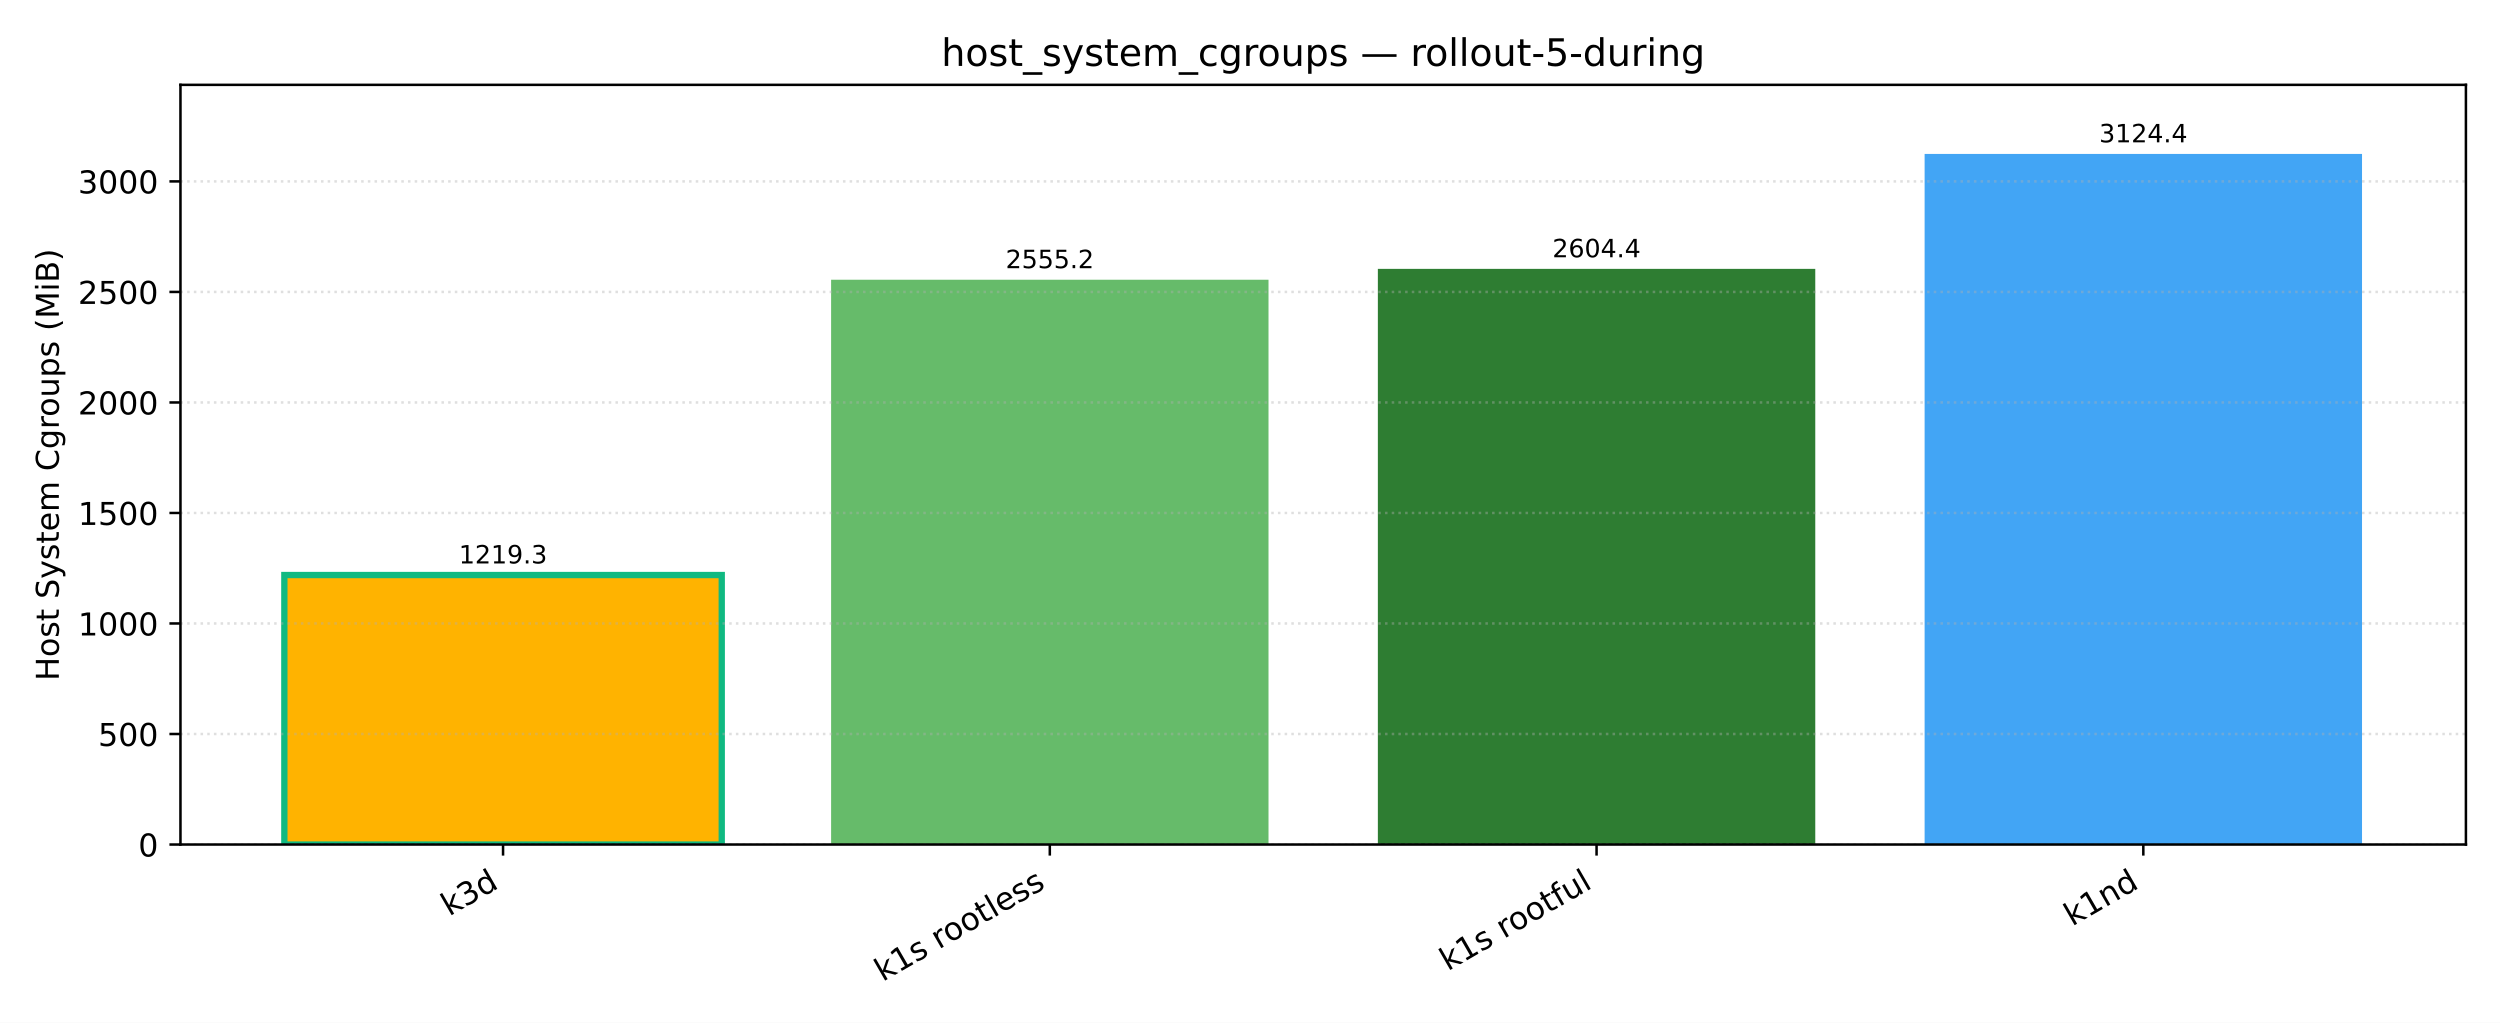
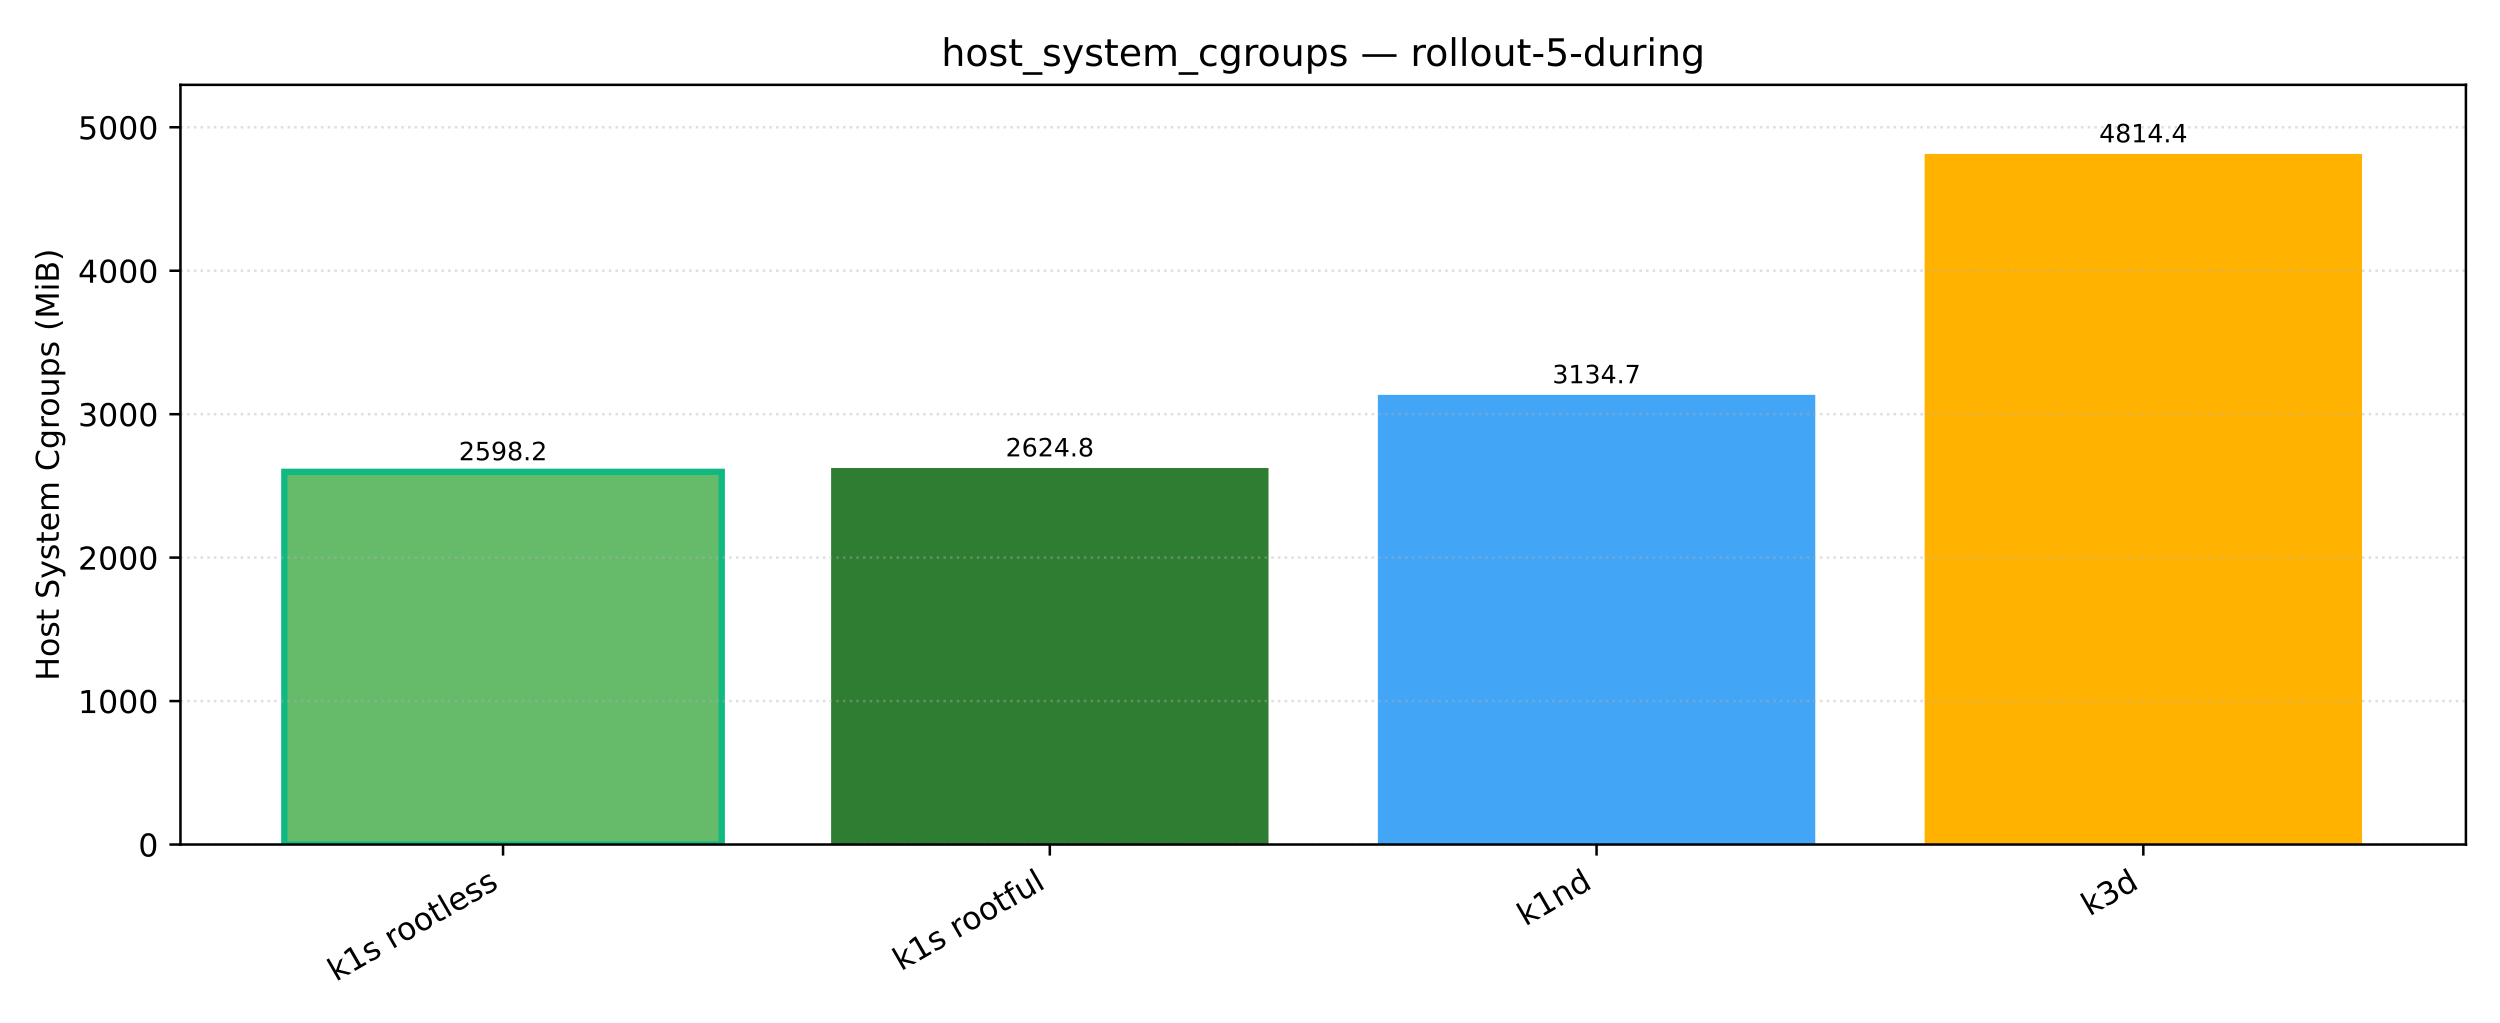
<svg xmlns="http://www.w3.org/2000/svg" xmlns:xlink="http://www.w3.org/1999/xlink" width="792pt" height="324pt" viewBox="0 0 792 324" version="1.1">
  <defs>
    <style type="text/css">*{stroke-linejoin: round; stroke-linecap: butt}</style>
  </defs>
  <g id="figure_1">
    <g id="patch_1">
      <path d="M 0 324  L 792 324  L 792 0  L 0 0  z " style="fill: #ffffff" />
    </g>
    <g id="axes_1">
      <g id="patch_2">
        <path d="M 57.17 267.545  L 781.2 267.545  L 781.2 26.88  L 57.17 26.88  z " style="fill: #ffffff" />
      </g>
      <g id="patch_3">
-         <path d="M 90.08 267.545  L 228.651 267.545  L 228.651 182.166  L 90.08 182.166  z " clip-path="url(#pfeb0525547)" style="fill: #ffb300; stroke: #10b981; stroke-width: 2; stroke-linejoin: miter" />
+         <path d="M 90.08 267.545  L 228.651 267.545  L 228.651 149.472  L 90.08 149.472  z " clip-path="url(#p14ec19c409)" style="fill: #66bb6a; stroke: #10b981; stroke-width: 2; stroke-linejoin: miter" />
      </g>
      <g id="patch_4">
-         <path d="M 263.293 267.545  L 401.864 267.545  L 401.864 88.622  L 263.293 88.622  z " clip-path="url(#pfeb0525547)" style="fill: #66bb6a" />
+         <path d="M 263.293 267.545  L 401.864 267.545  L 401.864 148.261  L 263.293 148.261  z " clip-path="url(#p14ec19c409)" style="fill: #2e7d32" />
      </g>
      <g id="patch_5">
-         <path d="M 436.506 267.545  L 575.077 267.545  L 575.077 85.173  L 436.506 85.173  z " clip-path="url(#pfeb0525547)" style="fill: #2e7d32" />
+         <path d="M 436.506 267.545  L 575.077 267.545  L 575.077 125.089  L 436.506 125.089  z " clip-path="url(#p14ec19c409)" style="fill: #42a5f5" />
      </g>
      <g id="patch_6">
-         <path d="M 609.719 267.545  L 748.29 267.545  L 748.29 48.759  L 609.719 48.759  z " clip-path="url(#pfeb0525547)" style="fill: #42a5f5" />
+         <path d="M 609.719 267.545  L 748.29 267.545  L 748.29 48.759  L 609.719 48.759  z " clip-path="url(#p14ec19c409)" style="fill: #ffb300" />
      </g>
      <g id="matplotlib.axis_1">
        <g id="xtick_1">
          <g id="line2d_1">
            <defs>
-               <path id="m43d8b37d02" d="M 0 0  L 0 3.5  " style="stroke: #000000; stroke-width: 0.8" />
+               <path id="m7457f2941b" d="M 0 0  L 0 3.5  " style="stroke: #000000; stroke-width: 0.8" />
            </defs>
            <g>
-               <use xlink:href="#m43d8b37d02" x="159.366" y="267.545" style="stroke: #000000; stroke-width: 0.8" />
+               <use xlink:href="#m7457f2941b" x="159.366" y="267.545" style="stroke: #000000; stroke-width: 0.8" />
            </g>
          </g>
          <g id="text_1">
-             <g transform="translate(142.303 290.3767) rotate(-30) scale(0.1 -0.1)">
+             <g transform="translate(106.4211 311.0931) rotate(-30) scale(0.1 -0.1)">
              <defs>
                <path id="DejaVuSans-6b" d="M 581 4863  L 1159 4863  L 1159 1991  L 2875 3500  L 3609 3500  L 1753 1863  L 3688 0  L 2938 0  L 1159 1709  L 1159 0  L 581 0  L 581 4863  z " transform="scale(0.015625)" />
-                 <path id="DejaVuSans-33" d="M 2597 2516  Q 3050 2419 3304 2112  Q 3559 1806 3559 1356  Q 3559 666 3084 287  Q 2609 -91 1734 -91  Q 1441 -91 1130 -33  Q 819 25 488 141  L 488 750  Q 750 597 1062 519  Q 1375 441 1716 441  Q 2309 441 2620 675  Q 2931 909 2931 1356  Q 2931 1769 2642 2001  Q 2353 2234 1838 2234  L 1294 2234  L 1294 2753  L 1863 2753  Q 2328 2753 2575 2939  Q 2822 3125 2822 3475  Q 2822 3834 2567 4026  Q 2313 4219 1838 4219  Q 1578 4219 1281 4162  Q 984 4106 628 3988  L 628 4550  Q 988 4650 1302 4700  Q 1616 4750 1894 4750  Q 2613 4750 3031 4423  Q 3450 4097 3450 3541  Q 3450 3153 3228 2886  Q 3006 2619 2597 2516  z " transform="scale(0.015625)" />
-                 <path id="DejaVuSans-64" d="M 2906 2969  L 2906 4863  L 3481 4863  L 3481 0  L 2906 0  L 2906 525  Q 2725 213 2448 61  Q 2172 -91 1784 -91  Q 1150 -91 751 415  Q 353 922 353 1747  Q 353 2572 751 3078  Q 1150 3584 1784 3584  Q 2172 3584 2448 3432  Q 2725 3281 2906 2969  z M 947 1747  Q 947 1113 1208 752  Q 1469 391 1925 391  Q 2381 391 2643 752  Q 2906 1113 2906 1747  Q 2906 2381 2643 2742  Q 2381 3103 1925 3103  Q 1469 3103 1208 2742  Q 947 2381 947 1747  z " transform="scale(0.015625)" />
-               </defs>
-               <use xlink:href="#DejaVuSans-6b" />
-               <use xlink:href="#DejaVuSans-33" transform="translate(57.91016 0)" />
-               <use xlink:href="#DejaVuSans-64" transform="translate(121.5332 0)" />
-             </g>
-           </g>
-         </g>
-         <g id="xtick_2">
-           <g id="line2d_2">
-             <g>
-               <use xlink:href="#m43d8b37d02" x="332.579" y="267.545" style="stroke: #000000; stroke-width: 0.8" />
-             </g>
-           </g>
-           <g id="text_2">
-             <g transform="translate(279.634 311.0931) rotate(-30) scale(0.1 -0.1)">
-               <defs>
                <path id="DejaVuSans-31" d="M 794 531  L 1825 531  L 1825 4091  L 703 3866  L 703 4441  L 1819 4666  L 2450 4666  L 2450 531  L 3481 531  L 3481 0  L 794 0  L 794 531  z " transform="scale(0.015625)" />
                <path id="DejaVuSans-73" d="M 2834 3397  L 2834 2853  Q 2591 2978 2328 3040  Q 2066 3103 1784 3103  Q 1356 3103 1142 2972  Q 928 2841 928 2578  Q 928 2378 1081 2264  Q 1234 2150 1697 2047  L 1894 2003  Q 2506 1872 2764 1633  Q 3022 1394 3022 966  Q 3022 478 2636 193  Q 2250 -91 1575 -91  Q 1294 -91 989 -36  Q 684 19 347 128  L 347 722  Q 666 556 975 473  Q 1284 391 1588 391  Q 1994 391 2212 530  Q 2431 669 2431 922  Q 2431 1156 2273 1281  Q 2116 1406 1581 1522  L 1381 1569  Q 847 1681 609 1914  Q 372 2147 372 2553  Q 372 3047 722 3315  Q 1072 3584 1716 3584  Q 2034 3584 2315 3537  Q 2597 3491 2834 3397  z " transform="scale(0.015625)" />
                <path id="DejaVuSans-20" transform="scale(0.015625)" />
                <path id="DejaVuSans-72" d="M 2631 2963  Q 2534 3019 2420 3045  Q 2306 3072 2169 3072  Q 1681 3072 1420 2755  Q 1159 2438 1159 1844  L 1159 0  L 581 0  L 581 3500  L 1159 3500  L 1159 2956  Q 1341 3275 1631 3429  Q 1922 3584 2338 3584  Q 2397 3584 2469 3576  Q 2541 3569 2628 3553  L 2631 2963  z " transform="scale(0.015625)" />
                <path id="DejaVuSans-6f" d="M 1959 3097  Q 1497 3097 1228 2736  Q 959 2375 959 1747  Q 959 1119 1226 758  Q 1494 397 1959 397  Q 2419 397 2687 759  Q 2956 1122 2956 1747  Q 2956 2369 2687 2733  Q 2419 3097 1959 3097  z M 1959 3584  Q 2709 3584 3137 3096  Q 3566 2609 3566 1747  Q 3566 888 3137 398  Q 2709 -91 1959 -91  Q 1206 -91 779 398  Q 353 888 353 1747  Q 353 2609 779 3096  Q 1206 3584 1959 3584  z " transform="scale(0.015625)" />
                <path id="DejaVuSans-74" d="M 1172 4494  L 1172 3500  L 2356 3500  L 2356 3053  L 1172 3053  L 1172 1153  Q 1172 725 1289 603  Q 1406 481 1766 481  L 2356 481  L 2356 0  L 1766 0  Q 1100 0 847 248  Q 594 497 594 1153  L 594 3053  L 172 3053  L 172 3500  L 594 3500  L 594 4494  L 1172 4494  z " transform="scale(0.015625)" />
                <path id="DejaVuSans-6c" d="M 603 4863  L 1178 4863  L 1178 0  L 603 0  L 603 4863  z " transform="scale(0.015625)" />
                <path id="DejaVuSans-65" d="M 3597 1894  L 3597 1613  L 953 1613  Q 991 1019 1311 708  Q 1631 397 2203 397  Q 2534 397 2845 478  Q 3156 559 3463 722  L 3463 178  Q 3153 47 2828 -22  Q 2503 -91 2169 -91  Q 1331 -91 842 396  Q 353 884 353 1716  Q 353 2575 817 3079  Q 1281 3584 2069 3584  Q 2775 3584 3186 3129  Q 3597 2675 3597 1894  z M 3022 2063  Q 3016 2534 2758 2815  Q 2500 3097 2075 3097  Q 1594 3097 1305 2825  Q 1016 2553 972 2059  L 3022 2063  z " transform="scale(0.015625)" />
              </defs>
              <use xlink:href="#DejaVuSans-6b" />
              <use xlink:href="#DejaVuSans-31" transform="translate(57.91016 0)" />
              <use xlink:href="#DejaVuSans-73" transform="translate(121.5332 0)" />
              <use xlink:href="#DejaVuSans-20" transform="translate(173.6328 0)" />
              <use xlink:href="#DejaVuSans-72" transform="translate(205.4199 0)" />
              <use xlink:href="#DejaVuSans-6f" transform="translate(244.2832 0)" />
              <use xlink:href="#DejaVuSans-6f" transform="translate(305.4648 0)" />
              <use xlink:href="#DejaVuSans-74" transform="translate(366.6465 0)" />
              <use xlink:href="#DejaVuSans-6c" transform="translate(405.8555 0)" />
              <use xlink:href="#DejaVuSans-65" transform="translate(433.6387 0)" />
              <use xlink:href="#DejaVuSans-73" transform="translate(495.1621 0)" />
              <use xlink:href="#DejaVuSans-73" transform="translate(547.2617 0)" />
            </g>
          </g>
        </g>
-         <g id="xtick_3">
-           <g id="line2d_3">
-             <g>
-               <use xlink:href="#m43d8b37d02" x="505.791" y="267.545" style="stroke: #000000; stroke-width: 0.8" />
-             </g>
-           </g>
-           <g id="text_3">
-             <g transform="translate(458.6615 307.7361) rotate(-30) scale(0.1 -0.1)">
+         <g id="xtick_2">
+           <g id="line2d_2">
+             <g>
+               <use xlink:href="#m7457f2941b" x="332.579" y="267.545" style="stroke: #000000; stroke-width: 0.8" />
+             </g>
+           </g>
+           <g id="text_2">
+             <g transform="translate(285.4486 307.7361) rotate(-30) scale(0.1 -0.1)">
              <defs>
                <path id="DejaVuSans-66" d="M 2375 4863  L 2375 4384  L 1825 4384  Q 1516 4384 1395 4259  Q 1275 4134 1275 3809  L 1275 3500  L 2222 3500  L 2222 3053  L 1275 3053  L 1275 0  L 697 0  L 697 3053  L 147 3053  L 147 3500  L 697 3500  L 697 3744  Q 697 4328 969 4595  Q 1241 4863 1831 4863  L 2375 4863  z " transform="scale(0.015625)" />
                <path id="DejaVuSans-75" d="M 544 1381  L 544 3500  L 1119 3500  L 1119 1403  Q 1119 906 1312 657  Q 1506 409 1894 409  Q 2359 409 2629 706  Q 2900 1003 2900 1516  L 2900 3500  L 3475 3500  L 3475 0  L 2900 0  L 2900 538  Q 2691 219 2414 64  Q 2138 -91 1772 -91  Q 1169 -91 856 284  Q 544 659 544 1381  z M 1991 3584  L 1991 3584  z " transform="scale(0.015625)" />
              </defs>
              <use xlink:href="#DejaVuSans-6b" />
              <use xlink:href="#DejaVuSans-31" transform="translate(57.91016 0)" />
              <use xlink:href="#DejaVuSans-73" transform="translate(121.5332 0)" />
              <use xlink:href="#DejaVuSans-20" transform="translate(173.6328 0)" />
              <use xlink:href="#DejaVuSans-72" transform="translate(205.4199 0)" />
              <use xlink:href="#DejaVuSans-6f" transform="translate(244.2832 0)" />
              <use xlink:href="#DejaVuSans-6f" transform="translate(305.4648 0)" />
              <use xlink:href="#DejaVuSans-74" transform="translate(366.6465 0)" />
              <use xlink:href="#DejaVuSans-66" transform="translate(405.8555 0)" />
              <use xlink:href="#DejaVuSans-75" transform="translate(441.0605 0)" />
              <use xlink:href="#DejaVuSans-6c" transform="translate(504.4395 0)" />
            </g>
          </g>
        </g>
-         <g id="xtick_4">
-           <g id="line2d_4">
-             <g>
-               <use xlink:href="#m43d8b37d02" x="679.004" y="267.545" style="stroke: #000000; stroke-width: 0.8" />
-             </g>
-           </g>
-           <g id="text_4">
-             <g transform="translate(656.4533 293.5454) rotate(-30) scale(0.1 -0.1)">
+         <g id="xtick_3">
+           <g id="line2d_3">
+             <g>
+               <use xlink:href="#m7457f2941b" x="505.791" y="267.545" style="stroke: #000000; stroke-width: 0.8" />
+             </g>
+           </g>
+           <g id="text_3">
+             <g transform="translate(483.2404 293.5454) rotate(-30) scale(0.1 -0.1)">
              <defs>
                <path id="DejaVuSans-6e" d="M 3513 2113  L 3513 0  L 2938 0  L 2938 2094  Q 2938 2591 2744 2837  Q 2550 3084 2163 3084  Q 1697 3084 1428 2787  Q 1159 2491 1159 1978  L 1159 0  L 581 0  L 581 3500  L 1159 3500  L 1159 2956  Q 1366 3272 1645 3428  Q 1925 3584 2291 3584  Q 2894 3584 3203 3211  Q 3513 2838 3513 2113  z " transform="scale(0.015625)" />
+                 <path id="DejaVuSans-64" d="M 2906 2969  L 2906 4863  L 3481 4863  L 3481 0  L 2906 0  L 2906 525  Q 2725 213 2448 61  Q 2172 -91 1784 -91  Q 1150 -91 751 415  Q 353 922 353 1747  Q 353 2572 751 3078  Q 1150 3584 1784 3584  Q 2172 3584 2448 3432  Q 2725 3281 2906 2969  z M 947 1747  Q 947 1113 1208 752  Q 1469 391 1925 391  Q 2381 391 2643 752  Q 2906 1113 2906 1747  Q 2906 2381 2643 2742  Q 2381 3103 1925 3103  Q 1469 3103 1208 2742  Q 947 2381 947 1747  z " transform="scale(0.015625)" />
              </defs>
              <use xlink:href="#DejaVuSans-6b" />
              <use xlink:href="#DejaVuSans-31" transform="translate(57.91016 0)" />
              <use xlink:href="#DejaVuSans-6e" transform="translate(121.5332 0)" />
              <use xlink:href="#DejaVuSans-64" transform="translate(184.9121 0)" />
            </g>
          </g>
        </g>
+         <g id="xtick_4">
+           <g id="line2d_4">
+             <g>
+               <use xlink:href="#m7457f2941b" x="679.004" y="267.545" style="stroke: #000000; stroke-width: 0.8" />
+             </g>
+           </g>
+           <g id="text_4">
+             <g transform="translate(661.9417 290.3767) rotate(-30) scale(0.1 -0.1)">
+               <defs>
+                 <path id="DejaVuSans-33" d="M 2597 2516  Q 3050 2419 3304 2112  Q 3559 1806 3559 1356  Q 3559 666 3084 287  Q 2609 -91 1734 -91  Q 1441 -91 1130 -33  Q 819 25 488 141  L 488 750  Q 750 597 1062 519  Q 1375 441 1716 441  Q 2309 441 2620 675  Q 2931 909 2931 1356  Q 2931 1769 2642 2001  Q 2353 2234 1838 2234  L 1294 2234  L 1294 2753  L 1863 2753  Q 2328 2753 2575 2939  Q 2822 3125 2822 3475  Q 2822 3834 2567 4026  Q 2313 4219 1838 4219  Q 1578 4219 1281 4162  Q 984 4106 628 3988  L 628 4550  Q 988 4650 1302 4700  Q 1616 4750 1894 4750  Q 2613 4750 3031 4423  Q 3450 4097 3450 3541  Q 3450 3153 3228 2886  Q 3006 2619 2597 2516  z " transform="scale(0.015625)" />
+               </defs>
+               <use xlink:href="#DejaVuSans-6b" />
+               <use xlink:href="#DejaVuSans-33" transform="translate(57.91016 0)" />
+               <use xlink:href="#DejaVuSans-64" transform="translate(121.5332 0)" />
+             </g>
+           </g>
+         </g>
      </g>
      <g id="matplotlib.axis_2">
        <g id="ytick_1">
          <g id="line2d_5">
-             <path d="M 57.17 267.545  L 781.2 267.545  " clip-path="url(#pfeb0525547)" style="fill: none; stroke-dasharray: 0.8,1.32; stroke-dashoffset: 0; stroke: #b0b0b0; stroke-opacity: 0.4; stroke-width: 0.8" />
+             <path d="M 57.17 267.545  L 781.2 267.545  " clip-path="url(#p14ec19c409)" style="fill: none; stroke-dasharray: 0.8,1.32; stroke-dashoffset: 0; stroke: #b0b0b0; stroke-opacity: 0.4; stroke-width: 0.8" />
          </g>
          <g id="line2d_6">
            <defs>
-               <path id="m1bf5236df6" d="M 0 0  L -3.5 0  " style="stroke: #000000; stroke-width: 0.8" />
+               <path id="me8dd7cc684" d="M 0 0  L -3.5 0  " style="stroke: #000000; stroke-width: 0.8" />
            </defs>
            <g>
-               <use xlink:href="#m1bf5236df6" x="57.17" y="267.545" style="stroke: #000000; stroke-width: 0.8" />
+               <use xlink:href="#me8dd7cc684" x="57.17" y="267.545" style="stroke: #000000; stroke-width: 0.8" />
            </g>
          </g>
          <g id="text_5">
            <g transform="translate(43.8075 271.3447) scale(0.1 -0.1)">
              <defs>
                <path id="DejaVuSans-30" d="M 2034 4250  Q 1547 4250 1301 3770  Q 1056 3291 1056 2328  Q 1056 1369 1301 889  Q 1547 409 2034 409  Q 2525 409 2770 889  Q 3016 1369 3016 2328  Q 3016 3291 2770 3770  Q 2525 4250 2034 4250  z M 2034 4750  Q 2819 4750 3233 4129  Q 3647 3509 3647 2328  Q 3647 1150 3233 529  Q 2819 -91 2034 -91  Q 1250 -91 836 529  Q 422 1150 422 2328  Q 422 3509 836 4129  Q 1250 4750 2034 4750  z " transform="scale(0.015625)" />
              </defs>
              <use xlink:href="#DejaVuSans-30" />
            </g>
          </g>
        </g>
        <g id="ytick_2">
          <g id="line2d_7">
-             <path d="M 57.17 232.533  L 781.2 232.533  " clip-path="url(#pfeb0525547)" style="fill: none; stroke-dasharray: 0.8,1.32; stroke-dashoffset: 0; stroke: #b0b0b0; stroke-opacity: 0.4; stroke-width: 0.8" />
+             <path d="M 57.17 222.101  L 781.2 222.101  " clip-path="url(#p14ec19c409)" style="fill: none; stroke-dasharray: 0.8,1.32; stroke-dashoffset: 0; stroke: #b0b0b0; stroke-opacity: 0.4; stroke-width: 0.8" />
          </g>
          <g id="line2d_8">
            <g>
-               <use xlink:href="#m1bf5236df6" x="57.17" y="232.533" style="stroke: #000000; stroke-width: 0.8" />
+               <use xlink:href="#me8dd7cc684" x="57.17" y="222.101" style="stroke: #000000; stroke-width: 0.8" />
            </g>
          </g>
          <g id="text_6">
-             <g transform="translate(31.0825 236.3325) scale(0.1 -0.1)">
-               <defs>
-                 <path id="DejaVuSans-35" d="M 691 4666  L 3169 4666  L 3169 4134  L 1269 4134  L 1269 2991  Q 1406 3038 1543 3061  Q 1681 3084 1819 3084  Q 2600 3084 3056 2656  Q 3513 2228 3513 1497  Q 3513 744 3044 326  Q 2575 -91 1722 -91  Q 1428 -91 1123 -41  Q 819 9 494 109  L 494 744  Q 775 591 1075 516  Q 1375 441 1709 441  Q 2250 441 2565 725  Q 2881 1009 2881 1497  Q 2881 1984 2565 2268  Q 2250 2553 1709 2553  Q 1456 2553 1204 2497  Q 953 2441 691 2322  L 691 4666  z " transform="scale(0.015625)" />
-               </defs>
-               <use xlink:href="#DejaVuSans-35" />
-               <use xlink:href="#DejaVuSans-30" transform="translate(63.62305 0)" />
-               <use xlink:href="#DejaVuSans-30" transform="translate(127.2461 0)" />
-             </g>
-           </g>
-         </g>
-         <g id="ytick_3">
-           <g id="line2d_9">
-             <path d="M 57.17 197.521  L 781.2 197.521  " clip-path="url(#pfeb0525547)" style="fill: none; stroke-dasharray: 0.8,1.32; stroke-dashoffset: 0; stroke: #b0b0b0; stroke-opacity: 0.4; stroke-width: 0.8" />
-           </g>
-           <g id="line2d_10">
-             <g>
-               <use xlink:href="#m1bf5236df6" x="57.17" y="197.521" style="stroke: #000000; stroke-width: 0.8" />
-             </g>
-           </g>
-           <g id="text_7">
-             <g transform="translate(24.72 201.3204) scale(0.1 -0.1)">
+             <g transform="translate(24.72 225.9) scale(0.1 -0.1)">
              <use xlink:href="#DejaVuSans-31" />
              <use xlink:href="#DejaVuSans-30" transform="translate(63.62305 0)" />
              <use xlink:href="#DejaVuSans-30" transform="translate(127.2461 0)" />
              <use xlink:href="#DejaVuSans-30" transform="translate(190.8691 0)" />
            </g>
          </g>
        </g>
-         <g id="ytick_4">
-           <g id="line2d_11">
-             <path d="M 57.17 162.509  L 781.2 162.509  " clip-path="url(#pfeb0525547)" style="fill: none; stroke-dasharray: 0.8,1.32; stroke-dashoffset: 0; stroke: #b0b0b0; stroke-opacity: 0.4; stroke-width: 0.8" />
-           </g>
-           <g id="line2d_12">
-             <g>
-               <use xlink:href="#m1bf5236df6" x="57.17" y="162.509" style="stroke: #000000; stroke-width: 0.8" />
-             </g>
-           </g>
-           <g id="text_8">
-             <g transform="translate(24.72 166.3082) scale(0.1 -0.1)">
-               <use xlink:href="#DejaVuSans-31" />
-               <use xlink:href="#DejaVuSans-35" transform="translate(63.62305 0)" />
-               <use xlink:href="#DejaVuSans-30" transform="translate(127.2461 0)" />
-               <use xlink:href="#DejaVuSans-30" transform="translate(190.8691 0)" />
-             </g>
-           </g>
-         </g>
-         <g id="ytick_5">
-           <g id="line2d_13">
-             <path d="M 57.17 127.497  L 781.2 127.497  " clip-path="url(#pfeb0525547)" style="fill: none; stroke-dasharray: 0.8,1.32; stroke-dashoffset: 0; stroke: #b0b0b0; stroke-opacity: 0.4; stroke-width: 0.8" />
-           </g>
-           <g id="line2d_14">
-             <g>
-               <use xlink:href="#m1bf5236df6" x="57.17" y="127.497" style="stroke: #000000; stroke-width: 0.8" />
-             </g>
-           </g>
-           <g id="text_9">
-             <g transform="translate(24.72 131.2961) scale(0.1 -0.1)">
+         <g id="ytick_3">
+           <g id="line2d_9">
+             <path d="M 57.17 176.656  L 781.2 176.656  " clip-path="url(#p14ec19c409)" style="fill: none; stroke-dasharray: 0.8,1.32; stroke-dashoffset: 0; stroke: #b0b0b0; stroke-opacity: 0.4; stroke-width: 0.8" />
+           </g>
+           <g id="line2d_10">
+             <g>
+               <use xlink:href="#me8dd7cc684" x="57.17" y="176.656" style="stroke: #000000; stroke-width: 0.8" />
+             </g>
+           </g>
+           <g id="text_7">
+             <g transform="translate(24.72 180.4553) scale(0.1 -0.1)">
              <defs>
                <path id="DejaVuSans-32" d="M 1228 531  L 3431 531  L 3431 0  L 469 0  L 469 531  Q 828 903 1448 1529  Q 2069 2156 2228 2338  Q 2531 2678 2651 2914  Q 2772 3150 2772 3378  Q 2772 3750 2511 3984  Q 2250 4219 1831 4219  Q 1534 4219 1204 4116  Q 875 4013 500 3803  L 500 4441  Q 881 4594 1212 4672  Q 1544 4750 1819 4750  Q 2544 4750 2975 4387  Q 3406 4025 3406 3419  Q 3406 3131 3298 2873  Q 3191 2616 2906 2266  Q 2828 2175 2409 1742  Q 1991 1309 1228 531  z " transform="scale(0.015625)" />
              </defs>
              <use xlink:href="#DejaVuSans-32" />
              <use xlink:href="#DejaVuSans-30" transform="translate(63.62305 0)" />
              <use xlink:href="#DejaVuSans-30" transform="translate(127.2461 0)" />
              <use xlink:href="#DejaVuSans-30" transform="translate(190.8691 0)" />
            </g>
          </g>
        </g>
-         <g id="ytick_6">
-           <g id="line2d_15">
-             <path d="M 57.17 92.485  L 781.2 92.485  " clip-path="url(#pfeb0525547)" style="fill: none; stroke-dasharray: 0.8,1.32; stroke-dashoffset: 0; stroke: #b0b0b0; stroke-opacity: 0.4; stroke-width: 0.8" />
-           </g>
-           <g id="line2d_16">
-             <g>
-               <use xlink:href="#m1bf5236df6" x="57.17" y="92.485" style="stroke: #000000; stroke-width: 0.8" />
-             </g>
-           </g>
-           <g id="text_10">
-             <g transform="translate(24.72 96.28396) scale(0.1 -0.1)">
-               <use xlink:href="#DejaVuSans-32" />
-               <use xlink:href="#DejaVuSans-35" transform="translate(63.62305 0)" />
-               <use xlink:href="#DejaVuSans-30" transform="translate(127.2461 0)" />
-               <use xlink:href="#DejaVuSans-30" transform="translate(190.8691 0)" />
-             </g>
-           </g>
-         </g>
-         <g id="ytick_7">
-           <g id="line2d_17">
-             <path d="M 57.17 57.473  L 781.2 57.473  " clip-path="url(#pfeb0525547)" style="fill: none; stroke-dasharray: 0.8,1.32; stroke-dashoffset: 0; stroke: #b0b0b0; stroke-opacity: 0.4; stroke-width: 0.8" />
-           </g>
-           <g id="line2d_18">
-             <g>
-               <use xlink:href="#m1bf5236df6" x="57.17" y="57.473" style="stroke: #000000; stroke-width: 0.8" />
-             </g>
-           </g>
-           <g id="text_11">
-             <g transform="translate(24.72 61.27182) scale(0.1 -0.1)">
+         <g id="ytick_4">
+           <g id="line2d_11">
+             <path d="M 57.17 131.211  L 781.2 131.211  " clip-path="url(#p14ec19c409)" style="fill: none; stroke-dasharray: 0.8,1.32; stroke-dashoffset: 0; stroke: #b0b0b0; stroke-opacity: 0.4; stroke-width: 0.8" />
+           </g>
+           <g id="line2d_12">
+             <g>
+               <use xlink:href="#me8dd7cc684" x="57.17" y="131.211" style="stroke: #000000; stroke-width: 0.8" />
+             </g>
+           </g>
+           <g id="text_8">
+             <g transform="translate(24.72 135.0107) scale(0.1 -0.1)">
              <use xlink:href="#DejaVuSans-33" />
              <use xlink:href="#DejaVuSans-30" transform="translate(63.62305 0)" />
              <use xlink:href="#DejaVuSans-30" transform="translate(127.2461 0)" />
              <use xlink:href="#DejaVuSans-30" transform="translate(190.8691 0)" />
            </g>
          </g>
        </g>
-         <g id="text_12">
+         <g id="ytick_5">
+           <g id="line2d_13">
+             <path d="M 57.17 85.767  L 781.2 85.767  " clip-path="url(#p14ec19c409)" style="fill: none; stroke-dasharray: 0.8,1.32; stroke-dashoffset: 0; stroke: #b0b0b0; stroke-opacity: 0.4; stroke-width: 0.8" />
+           </g>
+           <g id="line2d_14">
+             <g>
+               <use xlink:href="#me8dd7cc684" x="57.17" y="85.767" style="stroke: #000000; stroke-width: 0.8" />
+             </g>
+           </g>
+           <g id="text_9">
+             <g transform="translate(24.72 89.56601) scale(0.1 -0.1)">
+               <defs>
+                 <path id="DejaVuSans-34" d="M 2419 4116  L 825 1625  L 2419 1625  L 2419 4116  z M 2253 4666  L 3047 4666  L 3047 1625  L 3713 1625  L 3713 1100  L 3047 1100  L 3047 0  L 2419 0  L 2419 1100  L 313 1100  L 313 1709  L 2253 4666  z " transform="scale(0.015625)" />
+               </defs>
+               <use xlink:href="#DejaVuSans-34" />
+               <use xlink:href="#DejaVuSans-30" transform="translate(63.62305 0)" />
+               <use xlink:href="#DejaVuSans-30" transform="translate(127.2461 0)" />
+               <use xlink:href="#DejaVuSans-30" transform="translate(190.8691 0)" />
+             </g>
+           </g>
+         </g>
+         <g id="ytick_6">
+           <g id="line2d_15">
+             <path d="M 57.17 40.322  L 781.2 40.322  " clip-path="url(#p14ec19c409)" style="fill: none; stroke-dasharray: 0.8,1.32; stroke-dashoffset: 0; stroke: #b0b0b0; stroke-opacity: 0.4; stroke-width: 0.8" />
+           </g>
+           <g id="line2d_16">
+             <g>
+               <use xlink:href="#me8dd7cc684" x="57.17" y="40.322" style="stroke: #000000; stroke-width: 0.8" />
+             </g>
+           </g>
+           <g id="text_10">
+             <g transform="translate(24.72 44.12134) scale(0.1 -0.1)">
+               <defs>
+                 <path id="DejaVuSans-35" d="M 691 4666  L 3169 4666  L 3169 4134  L 1269 4134  L 1269 2991  Q 1406 3038 1543 3061  Q 1681 3084 1819 3084  Q 2600 3084 3056 2656  Q 3513 2228 3513 1497  Q 3513 744 3044 326  Q 2575 -91 1722 -91  Q 1428 -91 1123 -41  Q 819 9 494 109  L 494 744  Q 775 591 1075 516  Q 1375 441 1709 441  Q 2250 441 2565 725  Q 2881 1009 2881 1497  Q 2881 1984 2565 2268  Q 2250 2553 1709 2553  Q 1456 2553 1204 2497  Q 953 2441 691 2322  L 691 4666  z " transform="scale(0.015625)" />
+               </defs>
+               <use xlink:href="#DejaVuSans-35" />
+               <use xlink:href="#DejaVuSans-30" transform="translate(63.62305 0)" />
+               <use xlink:href="#DejaVuSans-30" transform="translate(127.2461 0)" />
+               <use xlink:href="#DejaVuSans-30" transform="translate(190.8691 0)" />
+             </g>
+           </g>
+         </g>
+         <g id="text_11">
          <g transform="translate(18.64031 215.6604) rotate(-90) scale(0.1 -0.1)">
            <defs>
              <path id="DejaVuSans-48" d="M 628 4666  L 1259 4666  L 1259 2753  L 3553 2753  L 3553 4666  L 4184 4666  L 4184 0  L 3553 0  L 3553 2222  L 1259 2222  L 1259 0  L 628 0  L 628 4666  z " transform="scale(0.015625)" />
              <path id="DejaVuSans-53" d="M 3425 4513  L 3425 3897  Q 3066 4069 2747 4153  Q 2428 4238 2131 4238  Q 1616 4238 1336 4038  Q 1056 3838 1056 3469  Q 1056 3159 1242 3001  Q 1428 2844 1947 2747  L 2328 2669  Q 3034 2534 3370 2195  Q 3706 1856 3706 1288  Q 3706 609 3251 259  Q 2797 -91 1919 -91  Q 1588 -91 1214 -16  Q 841 59 441 206  L 441 856  Q 825 641 1194 531  Q 1563 422 1919 422  Q 2459 422 2753 634  Q 3047 847 3047 1241  Q 3047 1584 2836 1778  Q 2625 1972 2144 2069  L 1759 2144  Q 1053 2284 737 2584  Q 422 2884 422 3419  Q 422 4038 858 4394  Q 1294 4750 2059 4750  Q 2388 4750 2728 4690  Q 3069 4631 3425 4513  z " transform="scale(0.015625)" />
              <path id="DejaVuSans-79" d="M 2059 -325  Q 1816 -950 1584 -1140  Q 1353 -1331 966 -1331  L 506 -1331  L 506 -850  L 844 -850  Q 1081 -850 1212 -737  Q 1344 -625 1503 -206  L 1606 56  L 191 3500  L 800 3500  L 1894 763  L 2988 3500  L 3597 3500  L 2059 -325  z " transform="scale(0.015625)" />
              <path id="DejaVuSans-6d" d="M 3328 2828  Q 3544 3216 3844 3400  Q 4144 3584 4550 3584  Q 5097 3584 5394 3201  Q 5691 2819 5691 2113  L 5691 0  L 5113 0  L 5113 2094  Q 5113 2597 4934 2840  Q 4756 3084 4391 3084  Q 3944 3084 3684 2787  Q 3425 2491 3425 1978  L 3425 0  L 2847 0  L 2847 2094  Q 2847 2600 2669 2842  Q 2491 3084 2119 3084  Q 1678 3084 1418 2786  Q 1159 2488 1159 1978  L 1159 0  L 581 0  L 581 3500  L 1159 3500  L 1159 2956  Q 1356 3278 1631 3431  Q 1906 3584 2284 3584  Q 2666 3584 2933 3390  Q 3200 3197 3328 2828  z " transform="scale(0.015625)" />
              <path id="DejaVuSans-43" d="M 4122 4306  L 4122 3641  Q 3803 3938 3442 4084  Q 3081 4231 2675 4231  Q 1875 4231 1450 3742  Q 1025 3253 1025 2328  Q 1025 1406 1450 917  Q 1875 428 2675 428  Q 3081 428 3442 575  Q 3803 722 4122 1019  L 4122 359  Q 3791 134 3420 21  Q 3050 -91 2638 -91  Q 1578 -91 968 557  Q 359 1206 359 2328  Q 359 3453 968 4101  Q 1578 4750 2638 4750  Q 3056 4750 3426 4639  Q 3797 4528 4122 4306  z " transform="scale(0.015625)" />
              <path id="DejaVuSans-67" d="M 2906 1791  Q 2906 2416 2648 2759  Q 2391 3103 1925 3103  Q 1463 3103 1205 2759  Q 947 2416 947 1791  Q 947 1169 1205 825  Q 1463 481 1925 481  Q 2391 481 2648 825  Q 2906 1169 2906 1791  z M 3481 434  Q 3481 -459 3084 -895  Q 2688 -1331 1869 -1331  Q 1566 -1331 1297 -1286  Q 1028 -1241 775 -1147  L 775 -588  Q 1028 -725 1275 -790  Q 1522 -856 1778 -856  Q 2344 -856 2625 -561  Q 2906 -266 2906 331  L 2906 616  Q 2728 306 2450 153  Q 2172 0 1784 0  Q 1141 0 747 490  Q 353 981 353 1791  Q 353 2603 747 3093  Q 1141 3584 1784 3584  Q 2172 3584 2450 3431  Q 2728 3278 2906 2969  L 2906 3500  L 3481 3500  L 3481 434  z " transform="scale(0.015625)" />
              <path id="DejaVuSans-70" d="M 1159 525  L 1159 -1331  L 581 -1331  L 581 3500  L 1159 3500  L 1159 2969  Q 1341 3281 1617 3432  Q 1894 3584 2278 3584  Q 2916 3584 3314 3078  Q 3713 2572 3713 1747  Q 3713 922 3314 415  Q 2916 -91 2278 -91  Q 1894 -91 1617 61  Q 1341 213 1159 525  z M 3116 1747  Q 3116 2381 2855 2742  Q 2594 3103 2138 3103  Q 1681 3103 1420 2742  Q 1159 2381 1159 1747  Q 1159 1113 1420 752  Q 1681 391 2138 391  Q 2594 391 2855 752  Q 3116 1113 3116 1747  z " transform="scale(0.015625)" />
              <path id="DejaVuSans-28" d="M 1984 4856  Q 1566 4138 1362 3434  Q 1159 2731 1159 2009  Q 1159 1288 1364 580  Q 1569 -128 1984 -844  L 1484 -844  Q 1016 -109 783 600  Q 550 1309 550 2009  Q 550 2706 781 3412  Q 1013 4119 1484 4856  L 1984 4856  z " transform="scale(0.015625)" />
              <path id="DejaVuSans-4d" d="M 628 4666  L 1569 4666  L 2759 1491  L 3956 4666  L 4897 4666  L 4897 0  L 4281 0  L 4281 4097  L 3078 897  L 2444 897  L 1241 4097  L 1241 0  L 628 0  L 628 4666  z " transform="scale(0.015625)" />
              <path id="DejaVuSans-69" d="M 603 3500  L 1178 3500  L 1178 0  L 603 0  L 603 3500  z M 603 4863  L 1178 4863  L 1178 4134  L 603 4134  L 603 4863  z " transform="scale(0.015625)" />
              <path id="DejaVuSans-42" d="M 1259 2228  L 1259 519  L 2272 519  Q 2781 519 3026 730  Q 3272 941 3272 1375  Q 3272 1813 3026 2020  Q 2781 2228 2272 2228  L 1259 2228  z M 1259 4147  L 1259 2741  L 2194 2741  Q 2656 2741 2882 2914  Q 3109 3088 3109 3444  Q 3109 3797 2882 3972  Q 2656 4147 2194 4147  L 1259 4147  z M 628 4666  L 2241 4666  Q 2963 4666 3353 4366  Q 3744 4066 3744 3513  Q 3744 3084 3544 2831  Q 3344 2578 2956 2516  Q 3422 2416 3680 2098  Q 3938 1781 3938 1306  Q 3938 681 3513 340  Q 3088 0 2303 0  L 628 0  L 628 4666  z " transform="scale(0.015625)" />
              <path id="DejaVuSans-29" d="M 513 4856  L 1013 4856  Q 1481 4119 1714 3412  Q 1947 2706 1947 2009  Q 1947 1309 1714 600  Q 1481 -109 1013 -844  L 513 -844  Q 928 -128 1133 580  Q 1338 1288 1338 2009  Q 1338 2731 1133 3434  Q 928 4138 513 4856  z " transform="scale(0.015625)" />
            </defs>
            <use xlink:href="#DejaVuSans-48" />
            <use xlink:href="#DejaVuSans-6f" transform="translate(75.19531 0)" />
            <use xlink:href="#DejaVuSans-73" transform="translate(136.377 0)" />
            <use xlink:href="#DejaVuSans-74" transform="translate(188.4766 0)" />
            <use xlink:href="#DejaVuSans-20" transform="translate(227.6855 0)" />
            <use xlink:href="#DejaVuSans-53" transform="translate(259.4727 0)" />
            <use xlink:href="#DejaVuSans-79" transform="translate(322.9492 0)" />
            <use xlink:href="#DejaVuSans-73" transform="translate(382.1289 0)" />
            <use xlink:href="#DejaVuSans-74" transform="translate(434.2285 0)" />
            <use xlink:href="#DejaVuSans-65" transform="translate(473.4375 0)" />
            <use xlink:href="#DejaVuSans-6d" transform="translate(534.9609 0)" />
            <use xlink:href="#DejaVuSans-20" transform="translate(632.373 0)" />
            <use xlink:href="#DejaVuSans-43" transform="translate(664.1602 0)" />
            <use xlink:href="#DejaVuSans-67" transform="translate(733.9844 0)" />
            <use xlink:href="#DejaVuSans-72" transform="translate(797.4609 0)" />
            <use xlink:href="#DejaVuSans-6f" transform="translate(836.3242 0)" />
            <use xlink:href="#DejaVuSans-75" transform="translate(897.5059 0)" />
            <use xlink:href="#DejaVuSans-70" transform="translate(960.8848 0)" />
            <use xlink:href="#DejaVuSans-73" transform="translate(1024.361 0)" />
            <use xlink:href="#DejaVuSans-20" transform="translate(1076.461 0)" />
            <use xlink:href="#DejaVuSans-28" transform="translate(1108.248 0)" />
            <use xlink:href="#DejaVuSans-4d" transform="translate(1147.262 0)" />
            <use xlink:href="#DejaVuSans-69" transform="translate(1233.541 0)" />
            <use xlink:href="#DejaVuSans-42" transform="translate(1261.324 0)" />
            <use xlink:href="#DejaVuSans-29" transform="translate(1329.928 0)" />
          </g>
        </g>
      </g>
      <g id="patch_7">
        <path d="M 57.17 267.545  L 57.17 26.88  " style="fill: none; stroke: #000000; stroke-width: 0.8; stroke-linejoin: miter; stroke-linecap: square" />
      </g>
      <g id="patch_8">
        <path d="M 781.2 267.545  L 781.2 26.88  " style="fill: none; stroke: #000000; stroke-width: 0.8; stroke-linejoin: miter; stroke-linecap: square" />
      </g>
      <g id="patch_9">
        <path d="M 57.17 267.545  L 781.2 267.545  " style="fill: none; stroke: #000000; stroke-width: 0.8; stroke-linejoin: miter; stroke-linecap: square" />
      </g>
      <g id="patch_10">
        <path d="M 57.17 26.88  L 781.2 26.88  " style="fill: none; stroke: #000000; stroke-width: 0.8; stroke-linejoin: miter; stroke-linecap: square" />
      </g>
-       <g id="text_13">
-         <g transform="translate(145.3694 178.5027) scale(0.08 -0.08)">
+       <g id="text_12">
+         <g transform="translate(145.3694 145.8078) scale(0.08 -0.08)">
          <defs>
            <path id="DejaVuSans-39" d="M 703 97  L 703 672  Q 941 559 1184 500  Q 1428 441 1663 441  Q 2288 441 2617 861  Q 2947 1281 2994 2138  Q 2813 1869 2534 1725  Q 2256 1581 1919 1581  Q 1219 1581 811 2004  Q 403 2428 403 3163  Q 403 3881 828 4315  Q 1253 4750 1959 4750  Q 2769 4750 3195 4129  Q 3622 3509 3622 2328  Q 3622 1225 3098 567  Q 2575 -91 1691 -91  Q 1453 -91 1209 -44  Q 966 3 703 97  z M 1959 2075  Q 2384 2075 2632 2365  Q 2881 2656 2881 3163  Q 2881 3666 2632 3958  Q 2384 4250 1959 4250  Q 1534 4250 1286 3958  Q 1038 3666 1038 3163  Q 1038 2656 1286 2365  Q 1534 2075 1959 2075  z " transform="scale(0.015625)" />
+             <path id="DejaVuSans-38" d="M 2034 2216  Q 1584 2216 1326 1975  Q 1069 1734 1069 1313  Q 1069 891 1326 650  Q 1584 409 2034 409  Q 2484 409 2743 651  Q 3003 894 3003 1313  Q 3003 1734 2745 1975  Q 2488 2216 2034 2216  z M 1403 2484  Q 997 2584 770 2862  Q 544 3141 544 3541  Q 544 4100 942 4425  Q 1341 4750 2034 4750  Q 2731 4750 3128 4425  Q 3525 4100 3525 3541  Q 3525 3141 3298 2862  Q 3072 2584 2669 2484  Q 3125 2378 3379 2068  Q 3634 1759 3634 1313  Q 3634 634 3220 271  Q 2806 -91 2034 -91  Q 1263 -91 848 271  Q 434 634 434 1313  Q 434 1759 690 2068  Q 947 2378 1403 2484  z M 1172 3481  Q 1172 3119 1398 2916  Q 1625 2713 2034 2713  Q 2441 2713 2670 2916  Q 2900 3119 2900 3481  Q 2900 3844 2670 4047  Q 2441 4250 2034 4250  Q 1625 4250 1398 4047  Q 1172 3844 1172 3481  z " transform="scale(0.015625)" />
            <path id="DejaVuSans-2e" d="M 684 794  L 1344 794  L 1344 0  L 684 0  L 684 794  z " transform="scale(0.015625)" />
          </defs>
-           <use xlink:href="#DejaVuSans-31" />
-           <use xlink:href="#DejaVuSans-32" transform="translate(63.62305 0)" />
-           <use xlink:href="#DejaVuSans-31" transform="translate(127.2461 0)" />
-           <use xlink:href="#DejaVuSans-39" transform="translate(190.8691 0)" />
-           <use xlink:href="#DejaVuSans-2e" transform="translate(254.4922 0)" />
-           <use xlink:href="#DejaVuSans-33" transform="translate(286.2793 0)" />
-         </g>
-       </g>
-       <g id="text_14">
-         <g transform="translate(318.5823 84.95817) scale(0.08 -0.08)">
          <use xlink:href="#DejaVuSans-32" />
          <use xlink:href="#DejaVuSans-35" transform="translate(63.62305 0)" />
-           <use xlink:href="#DejaVuSans-35" transform="translate(127.2461 0)" />
-           <use xlink:href="#DejaVuSans-35" transform="translate(190.8691 0)" />
+           <use xlink:href="#DejaVuSans-39" transform="translate(127.2461 0)" />
+           <use xlink:href="#DejaVuSans-38" transform="translate(190.8691 0)" />
          <use xlink:href="#DejaVuSans-2e" transform="translate(254.4922 0)" />
          <use xlink:href="#DejaVuSans-32" transform="translate(286.2793 0)" />
        </g>
      </g>
-       <g id="text_15">
-         <g transform="translate(491.7952 81.50947) scale(0.08 -0.08)">
+       <g id="text_13">
+         <g transform="translate(318.5823 144.5973) scale(0.08 -0.08)">
          <defs>
            <path id="DejaVuSans-36" d="M 2113 2584  Q 1688 2584 1439 2293  Q 1191 2003 1191 1497  Q 1191 994 1439 701  Q 1688 409 2113 409  Q 2538 409 2786 701  Q 3034 994 3034 1497  Q 3034 2003 2786 2293  Q 2538 2584 2113 2584  z M 3366 4563  L 3366 3988  Q 3128 4100 2886 4159  Q 2644 4219 2406 4219  Q 1781 4219 1451 3797  Q 1122 3375 1075 2522  Q 1259 2794 1537 2939  Q 1816 3084 2150 3084  Q 2853 3084 3261 2657  Q 3669 2231 3669 1497  Q 3669 778 3244 343  Q 2819 -91 2113 -91  Q 1303 -91 875 529  Q 447 1150 447 2328  Q 447 3434 972 4092  Q 1497 4750 2381 4750  Q 2619 4750 2861 4703  Q 3103 4656 3366 4563  z " transform="scale(0.015625)" />
-             <path id="DejaVuSans-34" d="M 2419 4116  L 825 1625  L 2419 1625  L 2419 4116  z M 2253 4666  L 3047 4666  L 3047 1625  L 3713 1625  L 3713 1100  L 3047 1100  L 3047 0  L 2419 0  L 2419 1100  L 313 1100  L 313 1709  L 2253 4666  z " transform="scale(0.015625)" />
          </defs>
          <use xlink:href="#DejaVuSans-32" />
          <use xlink:href="#DejaVuSans-36" transform="translate(63.62305 0)" />
-           <use xlink:href="#DejaVuSans-30" transform="translate(127.2461 0)" />
+           <use xlink:href="#DejaVuSans-32" transform="translate(127.2461 0)" />
+           <use xlink:href="#DejaVuSans-34" transform="translate(190.8691 0)" />
+           <use xlink:href="#DejaVuSans-2e" transform="translate(254.4922 0)" />
+           <use xlink:href="#DejaVuSans-38" transform="translate(286.2793 0)" />
+         </g>
+       </g>
+       <g id="text_14">
+         <g transform="translate(491.7952 121.4249) scale(0.08 -0.08)">
+           <defs>
+             <path id="DejaVuSans-37" d="M 525 4666  L 3525 4666  L 3525 4397  L 1831 0  L 1172 0  L 2766 4134  L 525 4134  L 525 4666  z " transform="scale(0.015625)" />
+           </defs>
+           <use xlink:href="#DejaVuSans-33" />
+           <use xlink:href="#DejaVuSans-31" transform="translate(63.62305 0)" />
+           <use xlink:href="#DejaVuSans-33" transform="translate(127.2461 0)" />
+           <use xlink:href="#DejaVuSans-34" transform="translate(190.8691 0)" />
+           <use xlink:href="#DejaVuSans-2e" transform="translate(254.4922 0)" />
+           <use xlink:href="#DejaVuSans-37" transform="translate(286.2793 0)" />
+         </g>
+       </g>
+       <g id="text_15">
+         <g transform="translate(665.0081 45.09493) scale(0.08 -0.08)">
+           <use xlink:href="#DejaVuSans-34" />
+           <use xlink:href="#DejaVuSans-38" transform="translate(63.62305 0)" />
+           <use xlink:href="#DejaVuSans-31" transform="translate(127.2461 0)" />
          <use xlink:href="#DejaVuSans-34" transform="translate(190.8691 0)" />
          <use xlink:href="#DejaVuSans-2e" transform="translate(254.4922 0)" />
          <use xlink:href="#DejaVuSans-34" transform="translate(286.2793 0)" />
        </g>
      </g>
      <g id="text_16">
-         <g transform="translate(665.0081 45.09493) scale(0.08 -0.08)">
-           <use xlink:href="#DejaVuSans-33" />
-           <use xlink:href="#DejaVuSans-31" transform="translate(63.62305 0)" />
-           <use xlink:href="#DejaVuSans-32" transform="translate(127.2461 0)" />
-           <use xlink:href="#DejaVuSans-34" transform="translate(190.8691 0)" />
-           <use xlink:href="#DejaVuSans-2e" transform="translate(254.4922 0)" />
-           <use xlink:href="#DejaVuSans-34" transform="translate(286.2793 0)" />
-         </g>
-       </g>
-       <g id="text_17">
        <g transform="translate(298.2147 20.88) scale(0.12 -0.12)">
          <defs>
            <path id="DejaVuSans-68" d="M 3513 2113  L 3513 0  L 2938 0  L 2938 2094  Q 2938 2591 2744 2837  Q 2550 3084 2163 3084  Q 1697 3084 1428 2787  Q 1159 2491 1159 1978  L 1159 0  L 581 0  L 581 4863  L 1159 4863  L 1159 2956  Q 1366 3272 1645 3428  Q 1925 3584 2291 3584  Q 2894 3584 3203 3211  Q 3513 2838 3513 2113  z " transform="scale(0.015625)" />
            <path id="DejaVuSans-5f" d="M 3263 -1063  L 3263 -1509  L -63 -1509  L -63 -1063  L 3263 -1063  z " transform="scale(0.015625)" />
            <path id="DejaVuSans-63" d="M 3122 3366  L 3122 2828  Q 2878 2963 2633 3030  Q 2388 3097 2138 3097  Q 1578 3097 1268 2742  Q 959 2388 959 1747  Q 959 1106 1268 751  Q 1578 397 2138 397  Q 2388 397 2633 464  Q 2878 531 3122 666  L 3122 134  Q 2881 22 2623 -34  Q 2366 -91 2075 -91  Q 1284 -91 818 406  Q 353 903 353 1747  Q 353 2603 823 3093  Q 1294 3584 2113 3584  Q 2378 3584 2631 3529  Q 2884 3475 3122 3366  z " transform="scale(0.015625)" />
            <path id="DejaVuSans-2014" d="M 313 1978  L 6088 1978  L 6088 1528  L 313 1528  L 313 1978  z " transform="scale(0.015625)" />
            <path id="DejaVuSans-2d" d="M 313 2009  L 1997 2009  L 1997 1497  L 313 1497  L 313 2009  z " transform="scale(0.015625)" />
          </defs>
          <use xlink:href="#DejaVuSans-68" />
          <use xlink:href="#DejaVuSans-6f" transform="translate(63.37891 0)" />
          <use xlink:href="#DejaVuSans-73" transform="translate(124.5605 0)" />
          <use xlink:href="#DejaVuSans-74" transform="translate(176.6602 0)" />
          <use xlink:href="#DejaVuSans-5f" transform="translate(215.8691 0)" />
          <use xlink:href="#DejaVuSans-73" transform="translate(265.8691 0)" />
          <use xlink:href="#DejaVuSans-79" transform="translate(317.9688 0)" />
          <use xlink:href="#DejaVuSans-73" transform="translate(377.1484 0)" />
          <use xlink:href="#DejaVuSans-74" transform="translate(429.248 0)" />
          <use xlink:href="#DejaVuSans-65" transform="translate(468.457 0)" />
          <use xlink:href="#DejaVuSans-6d" transform="translate(529.9805 0)" />
          <use xlink:href="#DejaVuSans-5f" transform="translate(627.3926 0)" />
          <use xlink:href="#DejaVuSans-63" transform="translate(677.3926 0)" />
          <use xlink:href="#DejaVuSans-67" transform="translate(732.373 0)" />
          <use xlink:href="#DejaVuSans-72" transform="translate(795.8496 0)" />
          <use xlink:href="#DejaVuSans-6f" transform="translate(834.7129 0)" />
          <use xlink:href="#DejaVuSans-75" transform="translate(895.8945 0)" />
          <use xlink:href="#DejaVuSans-70" transform="translate(959.2734 0)" />
          <use xlink:href="#DejaVuSans-73" transform="translate(1022.75 0)" />
          <use xlink:href="#DejaVuSans-20" transform="translate(1074.85 0)" />
          <use xlink:href="#DejaVuSans-2014" transform="translate(1106.637 0)" />
          <use xlink:href="#DejaVuSans-20" transform="translate(1206.637 0)" />
          <use xlink:href="#DejaVuSans-72" transform="translate(1238.424 0)" />
          <use xlink:href="#DejaVuSans-6f" transform="translate(1277.287 0)" />
          <use xlink:href="#DejaVuSans-6c" transform="translate(1338.469 0)" />
          <use xlink:href="#DejaVuSans-6c" transform="translate(1366.252 0)" />
          <use xlink:href="#DejaVuSans-6f" transform="translate(1394.035 0)" />
          <use xlink:href="#DejaVuSans-75" transform="translate(1455.217 0)" />
          <use xlink:href="#DejaVuSans-74" transform="translate(1518.596 0)" />
          <use xlink:href="#DejaVuSans-2d" transform="translate(1557.805 0)" />
          <use xlink:href="#DejaVuSans-35" transform="translate(1593.889 0)" />
          <use xlink:href="#DejaVuSans-2d" transform="translate(1657.512 0)" />
          <use xlink:href="#DejaVuSans-64" transform="translate(1693.596 0)" />
          <use xlink:href="#DejaVuSans-75" transform="translate(1757.072 0)" />
          <use xlink:href="#DejaVuSans-72" transform="translate(1820.451 0)" />
          <use xlink:href="#DejaVuSans-69" transform="translate(1861.564 0)" />
          <use xlink:href="#DejaVuSans-6e" transform="translate(1889.348 0)" />
          <use xlink:href="#DejaVuSans-67" transform="translate(1952.727 0)" />
        </g>
      </g>
    </g>
  </g>
  <defs>
-     <clipPath id="pfeb0525547">
+     <clipPath id="p14ec19c409">
      <rect x="57.17" y="26.88" width="724.03" height="240.665" />
    </clipPath>
  </defs>
</svg>
